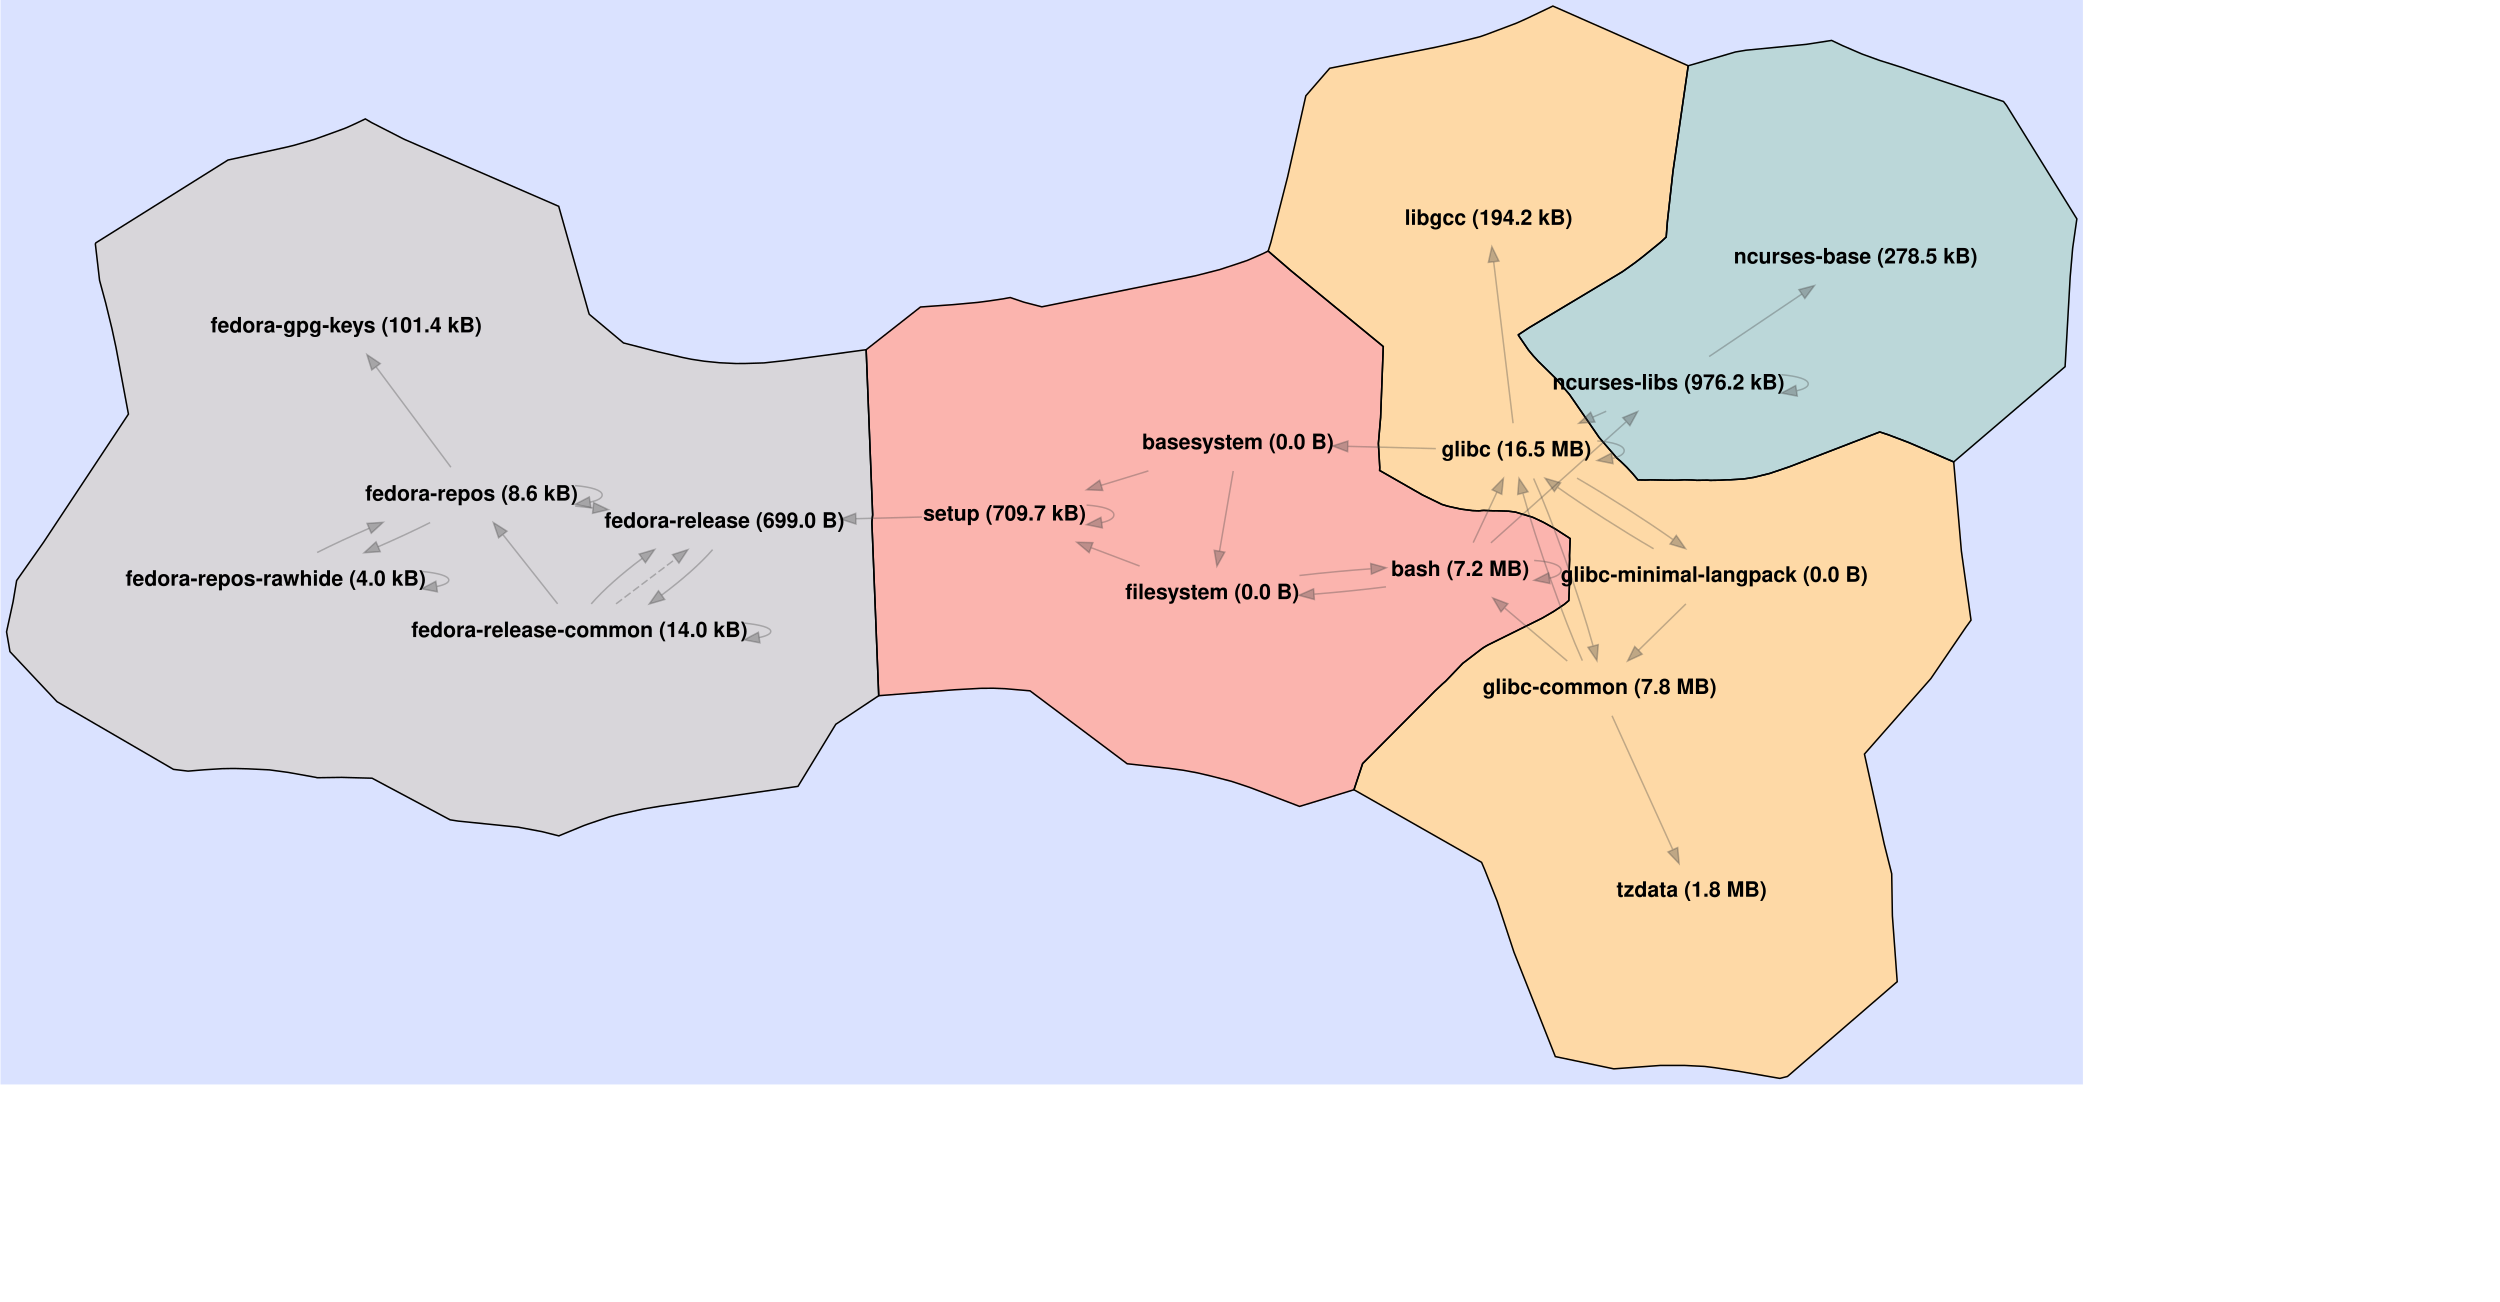
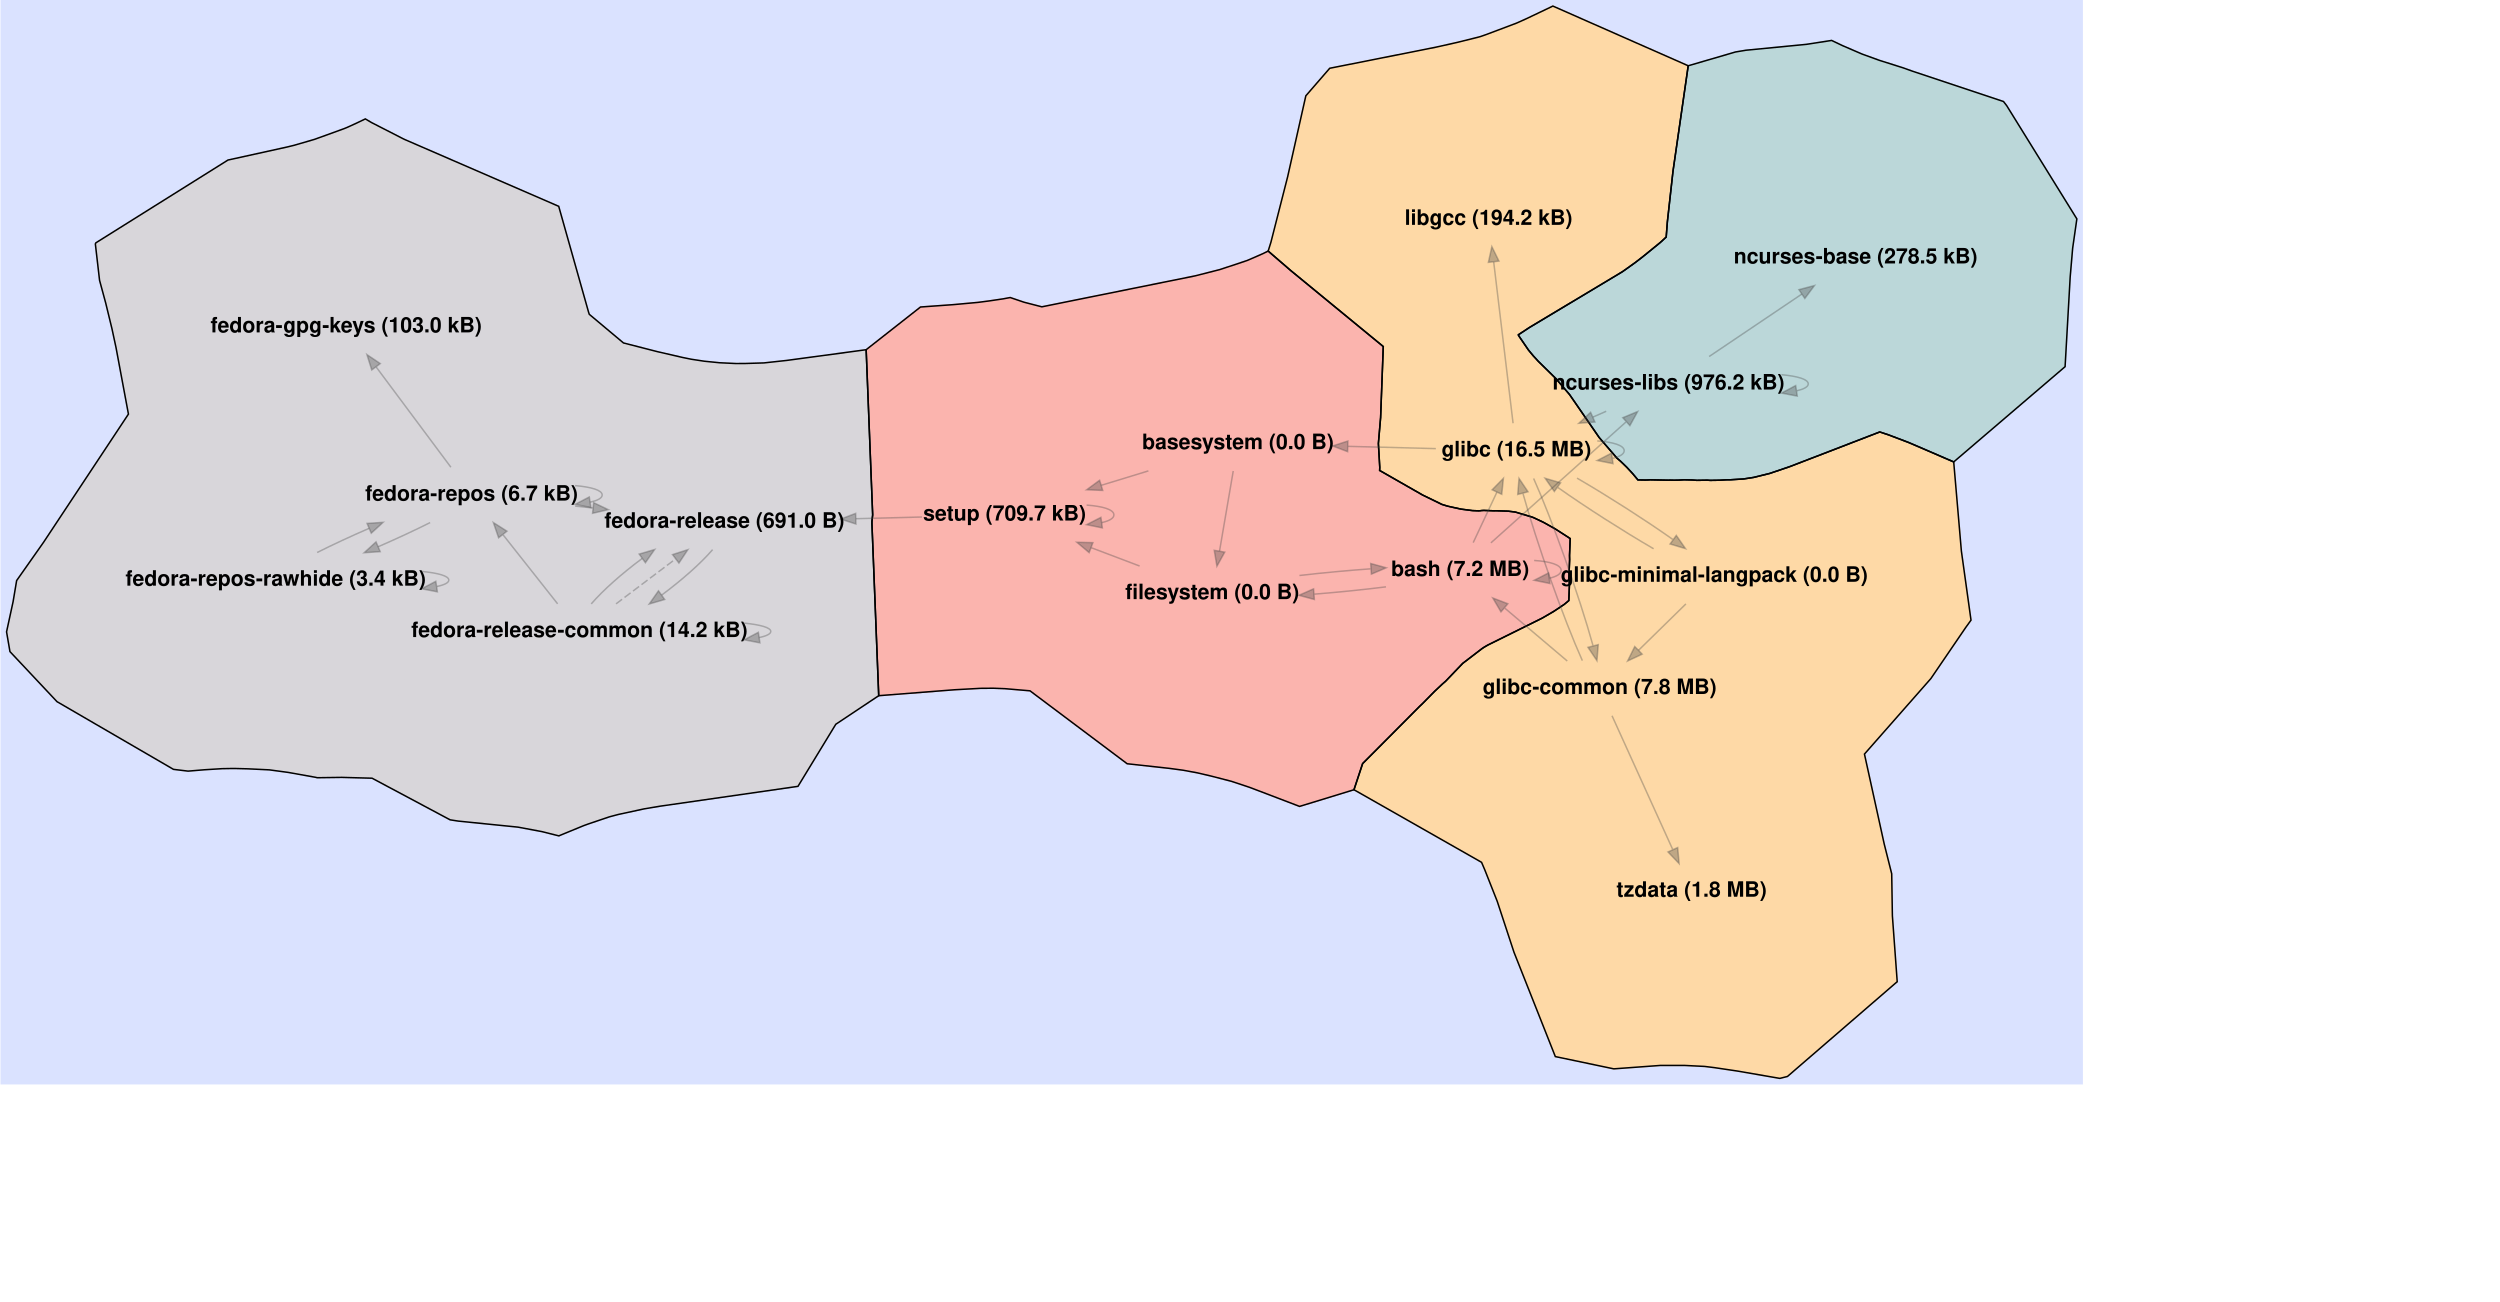
<svg xmlns="http://www.w3.org/2000/svg" width="1143pt" height="595pt" viewBox="0.00 0.00 1371.32 714.13">
  <g id="graph0" class="graph" transform="scale(.8333 .8333) rotate(0) translate(90.7335 604.8277)">
    <polygon fill="#dae2ff" stroke="transparent" points="-90.734,109.305 -90.734,-604.828 1280.585,-604.828 1280.585,109.305 -90.734,109.305" />
-     <polygon fill="#fbb4ae" stroke="#fbb4ae" points="942.57,-236.195 942.504,-239.058 942.95,-250.175 933.261,-256.431 925.344,-260.871 918.856,-263.936 917.629,-264.406 907.044,-267.56 906.482,-267.678 902.095,-268.216 893.961,-268.506 892.89,-268.451 886.103,-268.704 884.626,-268.63 883.605,-268.489 882.552,-268.438 878.527,-268.599 875.402,-232.852 879.428,-229.169 876.31,-226.356 876.31,-226.356 879.428,-229.169 875.402,-232.852 878.527,-268.599 871.1,-269.558 862.404,-271.46 858.467,-272.663 845.707,-278.871 817.466,-295.017 817.543,-297.07 816.632,-312.78 818.096,-329.81 819.853,-376.623 758.896,-426.693 751.708,-319.227 751.708,-319.227 758.896,-426.693 744.055,-439.495 740.476,-437.745 730.312,-433.315 712.208,-427.3 695.975,-423.171 698.225,-346.609 698.225,-346.609 695.975,-423.171 595.019,-402.779 583.269,-405.812 583.238,-405.822 574.188,-408.896 569.497,-408.021 560.09,-406.625 560.691,-265.952 561.032,-265.952 564.459,-268.639 564.459,-268.639 561.032,-265.952 560.691,-265.952 560.09,-406.625 552.931,-405.698 536.883,-404.231 515.109,-402.657 479.328,-374.538 483.605,-266.041 483.601,-265.635 483.148,-261.527 483.132,-260.035 487.6,-146.708 537.473,-150.611 554.587,-151.552 563.091,-151.621 570.769,-151.324 587.221,-149.917 587.58,-150.623 587.663,-150.768 597.523,-167.215 627.327,-213.97 648.873,-265.77 651.514,-269.913 641.47,-303.303 641.47,-303.303 651.514,-269.913 648.873,-265.77 627.327,-213.97 597.523,-167.215 587.663,-150.768 587.58,-150.623 587.221,-149.917 651.194,-101.896 679.131,-98.83 687.953,-97.643 697.37,-95.909 706.46,-93.784 719.973,-90.29 731.419,-86.485 732.62,-86.056 764.734,-73.801 800.553,-84.774 806.258,-101.997 792.11,-204.451 791.48,-225.528 790.486,-232.629 733.177,-219.208 730.519,-216.262 727.542,-215.265 725.881,-214.017 723.62,-214.017 723.23,-213.904 723.23,-213.904 723.62,-214.017 725.881,-214.017 727.542,-215.265 730.519,-216.262 733.177,-219.208 790.486,-232.629 791.48,-225.528 792.11,-204.451 806.258,-101.997 843.696,-139.603 845.465,-141.265 853.655,-149.568 858.883,-154.478 860.894,-156.216 872.141,-167.967 884.75,-177.617 886.312,-178.664 888.782,-180.099 924.487,-197.778 932.269,-202.316 939.053,-206.848 942.035,-209.352 942.462,-220.012 942.089,-224.333 942.57,-236.195 942.57,-236.195" />
-     <polygon fill="#fed9a6" stroke="#fed9a6" points="1031.511,97.432 1037.895,98.221 1052.918,100.451 1081,105.305 1086.027,104.031 1158.29,41.628 1155.113,-1.716 1154.66,-29.429 1149.689,-49.202 1136.712,-108.259 1098.197,-115.712 1048.326,-94.733 1038.42,-91.007 1031.489,-89.025 1023.276,-87.046 1012.813,-85.467 1000.273,-84.706 996.572,-84.815 997.831,-145.177 992.373,-148.929 995.721,-84.803 987.071,-84.299 978.49,-83.422 976.241,-83.094 971.501,-82.197 968.314,-81.455 968.314,-81.455 971.501,-82.197 976.241,-83.094 978.49,-83.422 987.071,-84.299 995.721,-84.803 992.373,-148.929 997.831,-145.177 996.572,-84.815 1000.273,-84.706 1012.813,-85.467 1023.276,-87.046 1031.489,-89.025 1038.42,-91.007 1048.326,-94.733 1098.197,-115.712 1136.712,-108.259 1180.435,-157.96 1203.365,-191.569 1206.879,-196.447 1200.538,-241.994 1195.489,-300.646 1165.872,-313.411 1152.302,-318.563 1146.778,-320.373 1087.597,-297.571 1074.324,-293.056 1063.771,-290.451 1057.103,-289.426 1056.98,-285.49 1056.98,-285.49 1057.103,-289.426 1048.735,-288.912 1045.536,-288.863 1041.214,-288.592 1035.116,-288.493 1035.192,-264.392 1038.154,-230.212 1042.997,-228.875 1047.23,-225.427 1043.622,-222.477 1043.622,-222.477 1047.23,-225.427 1042.997,-228.875 1038.154,-230.212 1035.192,-264.392 1035.116,-288.493 1033.209,-288.639 1026.405,-288.514 1023.179,-288.755 1018.357,-288.885 1017.39,-288.865 1014.359,-288.659 1011.503,-288.597 1008.576,-288.67 1007.649,-288.605 995.634,-288.878 994.031,-288.762 992.427,-288.721 987.505,-288.821 987.372,-288.997 984.178,-292.83 980.211,-297.126 976.1,-301.108 973.748,-303.124 962.036,-316.71 942.545,-344.972 933.575,-355.479 933.113,-355.941 932.935,-356.093 921.942,-366.89 918.619,-370.519 915.474,-374.314 909.763,-382.658 908.721,-384.322 916.024,-389.124 977.403,-425.949 985.503,-431.724 990.678,-435.705 990.689,-435.713 1002.221,-445.096 1006.152,-448.716 1006.193,-449.081 1006.943,-458.839 1010.644,-492.106 1020.657,-561.516 931.54,-600.828 914.155,-592.54 908.59,-590.029 907.394,-589.519 887.257,-581.943 894.697,-463.801 898.634,-460.568 898.634,-460.568 894.697,-463.801 889.389,-465.306 884.148,-463.778 880.183,-460.275 883.553,-457.424 883.553,-457.424 880.183,-460.275 884.148,-463.778 889.389,-465.306 894.697,-463.801 887.257,-581.943 883.944,-580.782 882.493,-580.384 868.685,-576.937 854.424,-573.738 784.582,-559.872 768.862,-541.739 756.895,-488.486 745.863,-445.288 744.055,-439.495 758.896,-426.693 819.853,-376.623 818.096,-329.81 816.632,-312.78 817.543,-297.07 817.466,-295.017 845.707,-278.871 858.467,-272.663 862.404,-271.46 871.1,-269.558 878.527,-268.599 882.552,-268.438 883.605,-268.489 884.626,-268.63 886.103,-268.704 892.89,-268.451 893.961,-268.506 902.095,-268.216 906.482,-267.678 907.044,-267.56 917.629,-264.406 918.856,-263.936 925.344,-260.871 933.261,-256.431 942.95,-250.175 942.504,-239.058 942.57,-236.195 942.089,-224.333 942.462,-220.012 942.035,-209.352 939.053,-206.848 932.269,-202.316 924.487,-197.778 888.782,-180.099 886.312,-178.664 884.75,-177.617 872.141,-167.967 860.894,-156.216 858.883,-154.478 853.655,-149.568 845.465,-141.265 843.696,-139.603 806.258,-101.997 800.553,-84.774 884.581,-36.978 886.717,-31.982 894.896,-11.306 905.922,22.214 933.159,90.952 971.656,99.023 1002.425,96.766 1018.287,96.773 1031.511,97.432 1031.127,47.204 1025.061,-13.361 1020.434,-13.361 1014.785,-16.58 1013.652,-17.841 1010.805,-17.841 1003.666,52.472 1003.666,52.472 1010.805,-17.841 1013.652,-17.841 1015.456,-19.922 1019.764,-22.337 1019.764,-22.337 1015.456,-19.922 1013.652,-17.841 1014.785,-16.58 1020.434,-13.361 1025.061,-13.361 1031.127,47.204 1031.511,97.432 1031.511,97.432" />
-     <polygon fill="#bbd7d9" stroke="#bbd7d9" points="1272.191,-422.394 1273.825,-441.43 1276.585,-460.678 1230.39,-535.241 1228.271,-537.982 1168.367,-557.938 1162.497,-560.037 1162.306,-560.114 1146.581,-565.086 1135.446,-569.117 1137.26,-491.138 1135.705,-438.636 1140.262,-434.85 1140.174,-434.729 1136.139,-431.538 1136.139,-431.538 1140.174,-434.729 1140.262,-434.85 1135.705,-438.636 1137.26,-491.138 1135.446,-569.117 1134.799,-569.381 1122.338,-574.752 1115.107,-578.2 1115.071,-578.193 1098.458,-575.621 1058.743,-571.756 1051.805,-570.602 1020.657,-561.516 1010.644,-492.106 1006.943,-458.839 1006.193,-449.081 1006.152,-448.716 1002.221,-445.096 990.689,-435.713 990.678,-435.705 985.503,-431.724 977.403,-425.949 916.024,-389.124 908.721,-384.322 909.763,-382.658 915.474,-374.314 918.619,-370.519 921.942,-366.89 932.935,-356.093 933.113,-355.941 933.575,-355.479 942.545,-344.972 962.036,-316.71 973.748,-303.124 976.1,-301.108 980.211,-297.126 984.178,-292.83 987.372,-288.997 987.505,-288.821 992.427,-288.721 994.031,-288.762 995.634,-288.878 1007.649,-288.605 1008.576,-288.67 1011.503,-288.597 1014.359,-288.659 1017.39,-288.865 1018.357,-288.885 1023.179,-288.755 1026.405,-288.514 1033.209,-288.639 1035.116,-288.493 1041.214,-288.592 1045.536,-288.863 1048.735,-288.912 1057.103,-289.426 1063.771,-290.451 1074.324,-293.056 1087.597,-297.571 1146.778,-320.373 1152.302,-318.563 1165.872,-313.411 1195.489,-300.646 1268.839,-363.371 1272.191,-422.394 1272.191,-422.394" />
+     <polygon fill="#fbb4ae" stroke="#fbb4ae" points="886.103,-268.704 892.89,-268.451 893.961,-268.506 902.095,-268.216 906.482,-267.678 907.044,-267.56 917.629,-264.406 918.856,-263.936 925.344,-260.871 933.261,-256.431 942.95,-250.175 942.504,-239.058 942.57,-236.195 942.089,-224.333 942.462,-220.012 942.035,-209.352 939.053,-206.848 932.269,-202.316 924.487,-197.778 888.782,-180.099 886.312,-178.664 884.75,-177.617 872.141,-167.967 860.894,-156.216 858.883,-154.478 853.655,-149.568 845.465,-141.265 843.696,-139.603 806.258,-101.997 792.11,-204.451 791.48,-225.528 790.486,-232.629 733.177,-219.208 730.519,-216.262 727.542,-215.265 725.881,-214.017 723.62,-214.017 723.23,-213.904 723.23,-213.904 723.62,-214.017 725.881,-214.017 727.542,-215.265 730.519,-216.262 733.177,-219.208 790.486,-232.629 791.48,-225.528 792.11,-204.451 806.258,-101.997 800.553,-84.774 764.734,-73.801 732.62,-86.056 731.419,-86.485 719.973,-90.29 706.46,-93.784 697.37,-95.909 687.953,-97.643 679.131,-98.83 651.194,-101.896 587.221,-149.917 587.58,-150.623 587.663,-150.768 597.523,-167.215 627.327,-213.97 648.873,-265.77 651.514,-269.913 641.47,-303.303 641.47,-303.303 651.514,-269.913 648.873,-265.77 627.327,-213.97 597.523,-167.215 587.663,-150.768 587.58,-150.623 587.221,-149.917 570.769,-151.324 563.091,-151.621 554.587,-151.552 537.473,-150.611 487.6,-146.708 483.132,-260.035 483.148,-261.527 483.601,-265.635 483.605,-266.041 479.328,-374.538 515.109,-402.657 536.883,-404.231 552.931,-405.698 560.09,-406.625 560.691,-265.952 561.032,-265.952 564.459,-268.639 564.459,-268.639 561.032,-265.952 560.691,-265.952 560.09,-406.625 569.497,-408.021 574.188,-408.896 583.238,-405.822 583.269,-405.812 595.019,-402.779 695.975,-423.171 698.225,-346.609 698.225,-346.609 695.975,-423.171 712.208,-427.3 730.312,-433.315 740.476,-437.745 744.055,-439.495 758.896,-426.693 751.708,-319.227 751.708,-319.227 758.896,-426.693 819.853,-376.623 818.096,-329.81 816.632,-312.78 817.543,-297.07 817.466,-295.017 845.707,-278.871 858.467,-272.663 862.404,-271.46 871.1,-269.558 878.527,-268.599 875.402,-232.852 879.428,-229.169 876.31,-226.356 876.31,-226.356 879.428,-229.169 875.402,-232.852 878.527,-268.599 882.552,-268.438 883.605,-268.489 884.626,-268.63 886.103,-268.704 886.103,-268.704" />
+     <polygon fill="#fed9a6" stroke="#fed9a6" points="1081,105.305 1052.918,100.451 1037.895,98.221 1031.511,97.432 1031.127,47.204 1025.061,-13.361 1020.434,-13.361 1014.785,-16.58 1013.652,-17.841 1015.456,-19.922 1019.764,-22.337 1019.764,-22.337 1015.456,-19.922 1013.652,-17.841 1010.805,-17.841 1003.666,52.472 1003.666,52.472 1010.805,-17.841 1013.652,-17.841 1014.785,-16.58 1020.434,-13.361 1025.061,-13.361 1031.127,47.204 1031.511,97.432 1018.287,96.773 1002.425,96.766 971.656,99.023 933.159,90.952 905.922,22.214 894.896,-11.306 886.717,-31.982 884.581,-36.978 800.553,-84.774 806.258,-101.997 843.696,-139.603 845.465,-141.265 853.655,-149.568 858.883,-154.478 860.894,-156.216 872.141,-167.967 884.75,-177.617 886.312,-178.664 888.782,-180.099 924.487,-197.778 932.269,-202.316 939.053,-206.848 942.035,-209.352 942.462,-220.012 942.089,-224.333 942.57,-236.195 942.504,-239.058 942.95,-250.175 933.261,-256.431 925.344,-260.871 918.856,-263.936 917.629,-264.406 907.044,-267.56 906.482,-267.678 902.095,-268.216 893.961,-268.506 892.89,-268.451 886.103,-268.704 884.626,-268.63 883.605,-268.489 882.552,-268.438 878.527,-268.599 871.1,-269.558 862.404,-271.46 858.467,-272.663 845.707,-278.871 817.466,-295.017 817.543,-297.07 816.632,-312.78 818.096,-329.81 819.853,-376.623 758.896,-426.693 744.055,-439.495 745.863,-445.288 756.895,-488.486 768.862,-541.739 784.582,-559.872 854.424,-573.738 868.685,-576.937 882.493,-580.384 883.944,-580.782 887.257,-581.943 894.697,-463.801 889.389,-465.306 884.148,-463.778 880.183,-460.275 883.553,-457.424 883.553,-457.424 880.183,-460.275 884.148,-463.778 889.389,-465.306 894.697,-463.801 898.634,-460.568 898.634,-460.568 894.697,-463.801 887.257,-581.943 907.394,-589.519 908.59,-590.029 914.155,-592.54 931.54,-600.828 1020.657,-561.516 1010.644,-492.106 1006.943,-458.839 1006.193,-449.081 1006.152,-448.716 1002.221,-445.096 990.689,-435.713 990.678,-435.705 985.503,-431.724 977.403,-425.949 916.024,-389.124 908.721,-384.322 909.763,-382.658 915.474,-374.314 918.619,-370.519 921.942,-366.89 932.935,-356.093 933.113,-355.941 933.575,-355.479 942.545,-344.972 962.036,-316.71 973.748,-303.124 976.1,-301.108 980.211,-297.126 984.178,-292.83 987.372,-288.997 987.505,-288.821 992.427,-288.721 994.031,-288.762 995.634,-288.878 1007.649,-288.605 1008.576,-288.67 1011.503,-288.597 1014.359,-288.659 1017.39,-288.865 1018.357,-288.885 1023.179,-288.755 1026.405,-288.514 1033.209,-288.639 1035.116,-288.493 1035.192,-264.392 1038.154,-230.212 1042.997,-228.875 1047.23,-225.427 1043.622,-222.477 1043.622,-222.477 1047.23,-225.427 1042.997,-228.875 1038.154,-230.212 1035.192,-264.392 1035.116,-288.493 1041.214,-288.592 1045.536,-288.863 1048.735,-288.912 1057.103,-289.426 1056.98,-285.49 1056.98,-285.49 1057.103,-289.426 1063.771,-290.451 1074.324,-293.056 1087.597,-297.571 1146.778,-320.373 1152.302,-318.563 1165.872,-313.411 1195.489,-300.646 1200.538,-241.994 1206.879,-196.447 1203.365,-191.569 1180.435,-157.96 1136.712,-108.259 1098.197,-115.712 1048.326,-94.733 1038.42,-91.007 1031.489,-89.025 1023.276,-87.046 1012.813,-85.467 1000.273,-84.706 996.572,-84.815 997.831,-145.177 992.373,-148.929 995.721,-84.803 987.071,-84.299 978.49,-83.422 976.241,-83.094 971.501,-82.197 968.314,-81.455 968.314,-81.455 971.501,-82.197 976.241,-83.094 978.49,-83.422 987.071,-84.299 995.721,-84.803 992.373,-148.929 997.831,-145.177 996.572,-84.815 1000.273,-84.706 1012.813,-85.467 1023.276,-87.046 1031.489,-89.025 1038.42,-91.007 1048.326,-94.733 1098.197,-115.712 1136.712,-108.259 1149.689,-49.202 1154.66,-29.429 1155.113,-1.716 1158.29,41.628 1086.027,104.031 1081,105.305 1081,105.305" />
+     <polygon fill="#bbd7d9" stroke="#bbd7d9" points="1162.497,-560.037 1168.367,-557.938 1228.271,-537.982 1230.39,-535.241 1276.585,-460.678 1273.825,-441.43 1272.191,-422.394 1268.839,-363.371 1195.489,-300.646 1165.872,-313.411 1152.302,-318.563 1146.778,-320.373 1087.597,-297.571 1074.324,-293.056 1063.771,-290.451 1057.103,-289.426 1048.735,-288.912 1045.536,-288.863 1041.214,-288.592 1035.116,-288.493 1033.209,-288.639 1026.405,-288.514 1023.179,-288.755 1018.357,-288.885 1017.39,-288.865 1014.359,-288.659 1011.503,-288.597 1008.576,-288.67 1007.649,-288.605 995.634,-288.878 994.031,-288.762 992.427,-288.721 987.505,-288.821 987.372,-288.997 984.178,-292.83 980.211,-297.126 976.1,-301.108 973.748,-303.124 962.036,-316.71 942.545,-344.972 933.575,-355.479 933.113,-355.941 932.935,-356.093 921.942,-366.89 918.619,-370.519 915.474,-374.314 909.763,-382.658 908.721,-384.322 916.024,-389.124 977.403,-425.949 985.503,-431.724 990.678,-435.705 990.689,-435.713 1002.221,-445.096 1006.152,-448.716 1006.193,-449.081 1006.943,-458.839 1010.644,-492.106 1020.657,-561.516 1051.805,-570.602 1058.743,-571.756 1098.458,-575.621 1115.071,-578.193 1115.107,-578.2 1122.338,-574.752 1134.799,-569.381 1135.446,-569.117 1137.26,-491.138 1135.705,-438.636 1140.262,-434.85 1140.174,-434.729 1136.139,-431.538 1136.139,-431.538 1140.174,-434.729 1140.262,-434.85 1135.705,-438.636 1137.26,-491.138 1135.446,-569.117 1146.581,-565.086 1162.306,-560.114 1162.497,-560.037 1162.497,-560.037" />
    <polygon fill="#d8d6da" stroke="#d8d6da" points="61.344,-98.759 55.153,-98.647 43.484,-97.924 32.815,-97.031 23.177,-98.196 -53.517,-142.771 -84.495,-175.733 -86.734,-188.74 -82.431,-208.584 -80.091,-222.524 -62.321,-247.792 -6.47,-332.135 -14.643,-375.903 -17.317,-388.332 -21.423,-405.211 -25.491,-420.242 -28.259,-444.181 -27.906,-444.933 59.071,-499.44 98.1,-508.039 97.853,-395.42 102.102,-391.607 103.111,-389.735 103.399,-389.481 103.007,-388.797 103.007,-388.797 103.399,-389.481 108.151,-389.481 103.214,-306.514 108.356,-306.358 108.066,-223.19 112.681,-223.19 113.373,-222.994 117.773,-222.994 118.08,-222.907 123.152,-222.907 123.388,-294.676 127.89,-289.839 129.036,-288.471 128.13,-226.345 128.13,-226.345 129.036,-288.471 127.89,-289.839 188.883,-284.599 192.781,-281.181 199.585,-330.4 198.73,-278.832 198.855,-278.795 203.873,-278.795 204.676,-278.557 208.391,-278.557 209.27,-278.819 210.754,-278.819 214.381,-282.069 219.377,-283.554 224.901,-281.884 228.537,-278.673 225.1,-275.769 225.1,-275.769 228.537,-278.673 224.901,-281.884 219.377,-283.554 214.381,-282.069 210.754,-278.819 209.27,-278.819 208.391,-278.557 204.676,-278.557 203.873,-278.795 198.855,-278.795 198.73,-278.832 199.585,-330.4 192.781,-281.181 188.883,-284.599 127.89,-289.839 123.388,-294.676 123.152,-222.907 118.08,-222.907 117.773,-222.994 113.373,-222.994 112.681,-223.19 108.066,-223.19 108.356,-306.358 103.214,-306.514 108.151,-389.481 103.399,-389.481 103.111,-389.735 102.102,-391.607 97.853,-395.42 98.1,-508.039 102.577,-509.131 116.091,-513.066 135.551,-520.114 134.539,-499.491 131.9,-393.052 136.63,-394.349 142.382,-392.708 146.189,-389.627 145.961,-389.311 142.433,-386.506 142.433,-386.506 145.961,-389.311 146.189,-389.627 142.382,-392.708 136.63,-394.349 131.9,-393.052 134.539,-499.491 135.551,-520.114 137.587,-520.945 143.752,-523.754 149.519,-526.519 153.604,-524.116 174.234,-513.55 175.353,-513.006 174.613,-466.365 174.613,-466.365 175.353,-513.006 276.868,-468.963 296.555,-399.166 297.004,-397.838 319.504,-378.99 341.933,-373.24 358.302,-369.462 364.099,-368.277 372.807,-366.951 382.82,-365.949 393.615,-365.433 399.586,-365.46 411.951,-365.839 427.017,-367.481 479.328,-374.538 483.605,-266.041 483.601,-265.635 483.148,-261.527 483.132,-260.035 487.6,-146.708 459.327,-127.891 434.422,-87.006 343.637,-73.947 338.362,-182.653 334.148,-185.392 331.894,-189.076 327.209,-189.076 326.84,-188.972 324.939,-188.972 324.939,-188.972 326.84,-188.972 327.209,-189.076 331.894,-189.076 334.148,-185.392 338.362,-182.653 343.637,-73.947 333.103,-72.175 316.099,-68.486 310.254,-66.938 296.58,-62.315 293.275,-61.118 277.852,-54.778 277.003,-54.388 265.855,-57.192 250.145,-60.129 249.56,-60.2 210.777,-64.119 205.349,-64.96 153.961,-92.367 182.436,-180.132 187.843,-205.65 242.851,-194.298 246.563,-190.649 247.557,-190.256 248.607,-189.412 252.002,-189.412 252.659,-189.223 252.659,-189.223 252.002,-189.412 248.607,-189.412 247.557,-190.256 246.563,-190.649 242.851,-194.298 187.843,-205.65 182.436,-180.132 153.961,-92.367 134.035,-92.913 117.833,-92.683 116.889,-92.934 98.725,-96.186 86.226,-97.875 71.996,-98.552 64.359,-98.748 61.344,-98.759 62.964,-222.53 63.266,-222.615 67.932,-222.615 67.437,-301.305 67.117,-308.825 79.179,-307.201 79.855,-267.108 83.564,-225.184 81.487,-222.856 82.583,-221.623 82.583,-221.623 81.487,-222.856 83.564,-225.184 87.824,-227.46 92.485,-227.46 92.485,-227.46 87.824,-227.46 83.564,-225.184 79.855,-267.108 79.179,-307.201 67.117,-308.825 67.437,-301.305 67.932,-222.615 63.266,-222.615 62.964,-222.53 61.344,-98.759 61.344,-98.759" />
    <polyline fill="none" stroke="#000000" points="706.46,-93.784 697.37,-95.909 687.953,-97.643 679.131,-98.83 651.194,-101.896 587.221,-149.917 570.769,-151.324 563.091,-151.621 554.587,-151.552 537.473,-150.611 487.6,-146.708 483.132,-260.035 483.148,-261.527 483.601,-265.635 483.605,-266.041 479.328,-374.538 515.109,-402.657 536.883,-404.231 552.931,-405.698 560.09,-406.625 569.497,-408.021 574.188,-408.896 583.238,-405.822 583.269,-405.812 595.019,-402.779 695.975,-423.171 712.208,-427.3 730.312,-433.315 740.476,-437.745 744.055,-439.495 758.896,-426.693 819.853,-376.623 818.096,-329.81 816.632,-312.78 817.543,-297.07 817.466,-295.017 845.707,-278.871 858.467,-272.663 862.404,-271.46 871.1,-269.558 878.527,-268.599 882.552,-268.438 883.605,-268.489 884.626,-268.63 886.103,-268.704 892.89,-268.451 893.961,-268.506 902.095,-268.216 906.482,-267.678 907.044,-267.56 917.629,-264.406 918.856,-263.936 925.344,-260.871 933.261,-256.431 942.95,-250.175 942.504,-239.058 942.57,-236.195 942.089,-224.333 942.462,-220.012 942.035,-209.352 939.053,-206.848 932.269,-202.316 924.487,-197.778 888.782,-180.099 886.312,-178.664 884.75,-177.617 872.141,-167.967 860.894,-156.216 858.883,-154.478 853.655,-149.568 845.465,-141.265 843.696,-139.603 806.258,-101.997 800.553,-84.774 764.734,-73.801 732.62,-86.056 731.419,-86.485 719.973,-90.29 706.46,-93.784 " />
    <polyline fill="none" stroke="#000000" points="908.721,-384.322 916.024,-389.124 977.403,-425.949 985.503,-431.724 990.678,-435.705 990.689,-435.713 1002.221,-445.096 1006.152,-448.716 1006.193,-449.081 1006.943,-458.839 1010.644,-492.106 1020.657,-561.516 931.54,-600.828 914.155,-592.54 908.59,-590.029 907.394,-589.519 887.257,-581.943 883.944,-580.782 882.493,-580.384 868.685,-576.937 854.424,-573.738 784.582,-559.872 768.862,-541.739 756.895,-488.486 745.863,-445.288 744.055,-439.495 758.896,-426.693 819.853,-376.623 818.096,-329.81 816.632,-312.78 817.543,-297.07 817.466,-295.017 845.707,-278.871 858.467,-272.663 862.404,-271.46 871.1,-269.558 878.527,-268.599 882.552,-268.438 883.605,-268.489 884.626,-268.63 886.103,-268.704 892.89,-268.451 893.961,-268.506 902.095,-268.216 906.482,-267.678 907.044,-267.56 917.629,-264.406 918.856,-263.936 925.344,-260.871 933.261,-256.431 942.95,-250.175 942.504,-239.058 942.57,-236.195 942.089,-224.333 942.462,-220.012 942.035,-209.352 939.053,-206.848 932.269,-202.316 924.487,-197.778 888.782,-180.099 886.312,-178.664 884.75,-177.617 872.141,-167.967 860.894,-156.216 858.883,-154.478 853.655,-149.568 845.465,-141.265 843.696,-139.603 806.258,-101.997 800.553,-84.774 884.581,-36.978 886.717,-31.982 894.896,-11.306 905.922,22.214 933.159,90.952 971.656,99.023 1002.425,96.766 1018.287,96.773 1031.511,97.432 1037.895,98.221 1052.918,100.451 1081,105.305 1086.027,104.031 1158.29,41.628 1155.113,-1.716 1154.66,-29.429 1149.689,-49.202 1136.712,-108.259 1180.435,-157.96 1203.365,-191.569 1206.879,-196.447 1200.538,-241.994 1195.489,-300.646 1165.872,-313.411 1152.302,-318.563 1146.778,-320.373 1087.597,-297.571 1074.324,-293.056 1063.771,-290.451 1057.103,-289.426 1048.735,-288.912 1045.536,-288.863 1041.214,-288.592 1035.116,-288.493 1033.209,-288.639 1026.405,-288.514 1023.179,-288.755 1018.357,-288.885 1017.39,-288.865 1014.359,-288.659 1011.503,-288.597 1008.576,-288.67 1007.649,-288.605 995.634,-288.878 994.031,-288.762 992.427,-288.721 987.505,-288.821 987.372,-288.997 984.178,-292.83 980.211,-297.126 976.1,-301.108 973.748,-303.124 962.036,-316.71 942.545,-344.972 933.575,-355.479 933.113,-355.941 932.935,-356.093 921.942,-366.89 918.619,-370.519 915.474,-374.314 909.763,-382.658 908.721,-384.322 " />
-     <polyline fill="none" stroke="#000000" points="990.689,-435.713 990.678,-435.705 985.503,-431.724 977.403,-425.949 916.024,-389.124 908.721,-384.322 909.763,-382.658 915.474,-374.314 918.619,-370.519 921.942,-366.89 932.935,-356.093 933.113,-355.941 933.575,-355.479 942.545,-344.972 962.036,-316.71 973.748,-303.124 976.1,-301.108 980.211,-297.126 984.178,-292.83 987.372,-288.997 987.505,-288.821 992.427,-288.721 994.031,-288.762 995.634,-288.878 1007.649,-288.605 1008.576,-288.67 1011.503,-288.597 1014.359,-288.659 1017.39,-288.865 1018.357,-288.885 1023.179,-288.755 1026.405,-288.514 1033.209,-288.639 1035.116,-288.493 1041.214,-288.592 1045.536,-288.863 1048.735,-288.912 1057.103,-289.426 1063.771,-290.451 1074.324,-293.056 1087.597,-297.571 1146.778,-320.373 1152.302,-318.563 1165.872,-313.411 1195.489,-300.646 1268.839,-363.371 1272.191,-422.394 1273.825,-441.43 1276.585,-460.678 1230.39,-535.241 1228.271,-537.982 1168.367,-557.938 1162.497,-560.037 1162.306,-560.114 1146.581,-565.086 1135.446,-569.117 1134.799,-569.381 1122.338,-574.752 1115.107,-578.2 1115.071,-578.193 1098.458,-575.621 1058.743,-571.756 1051.805,-570.602 1020.657,-561.516 1010.644,-492.106 1006.943,-458.839 1006.193,-449.081 1006.152,-448.716 1002.221,-445.096 990.689,-435.713 " />
-     <polyline fill="none" stroke="#000000" points="296.58,-62.315 293.275,-61.118 277.852,-54.778 277.003,-54.388 265.855,-57.192 250.145,-60.129 249.56,-60.2 210.777,-64.119 205.349,-64.96 153.961,-92.367 134.035,-92.913 117.833,-92.683 116.889,-92.934 98.725,-96.186 86.226,-97.875 71.996,-98.552 64.359,-98.748 61.344,-98.759 55.153,-98.647 43.484,-97.924 32.815,-97.031 23.177,-98.196 -53.517,-142.771 -84.495,-175.733 -86.734,-188.74 -82.431,-208.584 -80.091,-222.524 -62.321,-247.792 -6.47,-332.135 -14.643,-375.903 -17.317,-388.332 -21.423,-405.211 -25.491,-420.242 -28.259,-444.181 -27.906,-444.933 59.071,-499.44 98.1,-508.039 102.577,-509.131 116.091,-513.066 135.551,-520.114 137.587,-520.945 143.752,-523.754 149.519,-526.519 153.604,-524.116 174.234,-513.55 175.353,-513.006 276.868,-468.963 296.555,-399.166 297.004,-397.838 319.504,-378.99 341.933,-373.24 358.302,-369.462 364.099,-368.277 372.807,-366.951 382.82,-365.949 393.615,-365.433 399.586,-365.46 411.951,-365.839 427.017,-367.481 479.328,-374.538 483.605,-266.041 483.601,-265.635 483.148,-261.527 483.132,-260.035 487.6,-146.708 459.327,-127.891 434.422,-87.006 343.637,-73.947 333.103,-72.175 316.099,-68.486 310.254,-66.938 296.58,-62.315 " />
+     <polyline fill="none" stroke="#000000" points="1002.221,-445.096 1006.152,-448.716 1006.193,-449.081 1006.943,-458.839 1010.644,-492.106 1020.657,-561.516 1051.805,-570.602 1058.743,-571.756 1098.458,-575.621 1115.071,-578.193 1115.107,-578.2 1122.338,-574.752 1134.799,-569.381 1135.446,-569.117 1146.581,-565.086 1162.306,-560.114 1162.497,-560.037 1168.367,-557.938 1228.271,-537.982 1230.39,-535.241 1276.585,-460.678 1273.825,-441.43 1272.191,-422.394 1268.839,-363.371 1195.489,-300.646 1165.872,-313.411 1152.302,-318.563 1146.778,-320.373 1087.597,-297.571 1074.324,-293.056 1063.771,-290.451 1057.103,-289.426 1048.735,-288.912 1045.536,-288.863 1041.214,-288.592 1035.116,-288.493 1033.209,-288.639 1026.405,-288.514 1023.179,-288.755 1018.357,-288.885 1017.39,-288.865 1014.359,-288.659 1011.503,-288.597 1008.576,-288.67 1007.649,-288.605 995.634,-288.878 994.031,-288.762 992.427,-288.721 987.505,-288.821 987.372,-288.997 984.178,-292.83 980.211,-297.126 976.1,-301.108 973.748,-303.124 962.036,-316.71 942.545,-344.972 933.575,-355.479 933.113,-355.941 932.935,-356.093 921.942,-366.89 918.619,-370.519 915.474,-374.314 909.763,-382.658 908.721,-384.322 916.024,-389.124 977.403,-425.949 985.503,-431.724 990.678,-435.705 990.689,-435.713 1002.221,-445.096 " />
+     <polyline fill="none" stroke="#000000" points="310.254,-66.938 316.099,-68.486 333.103,-72.175 343.637,-73.947 434.422,-87.006 459.327,-127.891 487.6,-146.708 483.132,-260.035 483.148,-261.527 483.601,-265.635 483.605,-266.041 479.328,-374.538 427.017,-367.481 411.951,-365.839 399.586,-365.46 393.615,-365.433 382.82,-365.949 372.807,-366.951 364.099,-368.277 358.302,-369.462 341.933,-373.24 319.504,-378.99 297.004,-397.838 296.555,-399.166 276.868,-468.963 175.353,-513.006 174.234,-513.55 153.604,-524.116 149.519,-526.519 143.752,-523.754 137.587,-520.945 135.551,-520.114 116.091,-513.066 102.577,-509.131 98.1,-508.039 59.071,-499.44 -27.906,-444.933 -28.259,-444.181 -25.491,-420.242 -21.423,-405.211 -17.317,-388.332 -14.643,-375.903 -6.47,-332.135 -62.321,-247.792 -80.091,-222.524 -82.431,-208.584 -86.734,-188.74 -84.495,-175.733 -53.517,-142.771 23.177,-98.196 32.815,-97.031 43.484,-97.924 55.153,-98.647 61.344,-98.759 64.359,-98.748 71.996,-98.552 86.226,-97.875 98.725,-96.186 116.889,-92.934 117.833,-92.683 134.035,-92.913 153.961,-92.367 205.349,-64.96 210.777,-64.119 249.56,-60.2 250.145,-60.129 265.855,-57.192 277.003,-54.388 277.852,-54.778 293.275,-61.118 296.58,-62.315 310.254,-66.938 " />
    <g id="edge1" class="edge">
      <path fill="none" stroke="#444444" stroke-opacity="0.333" d="M659.398,-232.087C649.137,-235.974 638.195,-240.118 627.621,-244.123" />
      <polygon fill="#444444" fill-opacity="0.333" stroke="#444444" stroke-opacity="0.333" points="626.156,-240.935 618.044,-247.751 628.635,-247.482 626.156,-240.935" />
    </g>
    <g id="edge2" class="edge">
      <path fill="none" stroke="#444444" stroke-opacity="0.333" d="M764.645,-225.857C779.804,-227.616 796.189,-229.151 811.434,-230.24" />
      <polygon fill="#444444" fill-opacity="0.333" stroke="#444444" stroke-opacity="0.333" points="811.568,-233.757 821.777,-230.921 812.028,-226.772 811.568,-233.757" />
    </g>
    <g id="edge3" class="edge">
      <path fill="none" stroke="#444444" stroke-opacity="0.333" d="M624.477,-272.22C634.999,-271.471 642.47,-269.321 642.47,-265.77 642.47,-263.495 639.404,-261.796 634.434,-260.671" />
      <polygon fill="#444444" fill-opacity="0.333" stroke="#444444" stroke-opacity="0.333" points="634.857,-257.196 624.477,-259.32 633.916,-264.133 634.857,-257.196" />
    </g>
    <g id="edge4" class="edge">
      <path fill="none" stroke="#444444" stroke-opacity="0.333" d="M516.118,-264.373C502.474,-264.023 487.491,-263.638 472.698,-263.258" />
      <polygon fill="#444444" fill-opacity="0.333" stroke="#444444" stroke-opacity="0.333" points="472.593,-259.754 462.507,-262.996 472.413,-266.752 472.593,-259.754" />
    </g>
    <g id="edge5" class="edge">
      <path fill="none" stroke="#444444" stroke-opacity="0.333" d="M821.646,-218.378C806.832,-216.515 790.29,-214.839 774.49,-213.58" />
      <polygon fill="#444444" fill-opacity="0.333" stroke="#444444" stroke-opacity="0.333" points="774.472,-210.069 764.24,-212.815 773.952,-217.05 774.472,-210.069" />
    </g>
    <g id="edge6" class="edge">
      <path fill="none" stroke="#444444" stroke-opacity="0.333" d="M919.204,-235.762C929.532,-235.099 936.99,-232.921 936.99,-229.23 936.99,-226.923 934.077,-225.207 929.37,-224.083" />
      <polygon fill="#444444" fill-opacity="0.333" stroke="#444444" stroke-opacity="0.333" points="929.585,-220.58 919.204,-222.698 928.64,-227.516 929.585,-220.58" />
    </g>
    <g id="edge7" class="edge">
      <path fill="none" stroke="#444444" stroke-opacity="0.333" d="M879.074,-247.506C883.698,-257.353 889.496,-269.697 894.648,-280.666" />
      <polygon fill="#444444" fill-opacity="0.333" stroke="#444444" stroke-opacity="0.333" points="891.543,-282.289 898.963,-289.853 897.88,-279.313 891.543,-282.289" />
    </g>
    <g id="edge8" class="edge">
      <path fill="none" stroke="#444444" stroke-opacity="0.333" d="M890.736,-247.35C914.246,-268.39 953.171,-303.228 979.601,-326.882" />
      <polygon fill="#444444" fill-opacity="0.333" stroke="#444444" stroke-opacity="0.333" points="977.585,-329.775 987.371,-333.836 982.254,-324.559 977.585,-329.775" />
    </g>
    <g id="edge21" class="edge">
      <path fill="none" stroke="#444444" stroke-opacity="0.333" d="M378.214,-242.887C370.287,-233.679 357.811,-222.726 344.692,-212.975" />
      <polygon fill="#444444" fill-opacity="0.333" stroke="#444444" stroke-opacity="0.333" points="346.643,-210.067 336.476,-207.085 342.565,-215.756 346.643,-210.067" />
    </g>
    <g id="edge9" class="edge">
      <path fill="none" stroke="#444444" stroke-opacity="0.333" d="M960.757,-314.48C971.132,-313.731 978.5,-311.581 978.5,-308.03 978.5,-305.811 975.622,-304.139 970.931,-303.014" />
      <polygon fill="#444444" fill-opacity="0.333" stroke="#444444" stroke-opacity="0.333" points="971.148,-299.51 960.757,-301.58 970.171,-306.442 971.148,-299.51" />
    </g>
    <g id="edge10" class="edge">
      <path fill="none" stroke="#444444" stroke-opacity="0.333" d="M854.471,-309.404C836.452,-309.871 815.995,-310.401 796.718,-310.9" />
      <polygon fill="#444444" fill-opacity="0.333" stroke="#444444" stroke-opacity="0.333" points="796.366,-307.408 786.46,-311.166 796.548,-314.406 796.366,-307.408" />
    </g>
    <g id="edge11" class="edge">
      <path fill="none" stroke="#444444" stroke-opacity="0.333" d="M918.852,-289.751C931.064,-262.665 949.101,-211.708 957.935,-179.788" />
      <polygon fill="#444444" fill-opacity="0.333" stroke="#444444" stroke-opacity="0.333" points="961.415,-180.315 960.557,-169.755 954.643,-178.546 961.415,-180.315" />
    </g>
    <g id="edge12" class="edge">
      <path fill="none" stroke="#444444" stroke-opacity="0.333" d="M947.43,-289.981C967.841,-278.116 992.138,-262.583 1010.415,-249.662" />
      <polygon fill="#444444" fill-opacity="0.333" stroke="#444444" stroke-opacity="0.333" points="1012.807,-252.252 1018.861,-243.557 1008.706,-246.579 1012.807,-252.252" />
    </g>
    <g id="edge13" class="edge">
      <path fill="none" stroke="#444444" stroke-opacity="0.333" d="M905.328,-326.115C902.175,-352.36 896.304,-401.243 892.579,-432.252" />
      <polygon fill="#444444" fill-opacity="0.333" stroke="#444444" stroke-opacity="0.333" points="889.077,-432.062 891.36,-442.408 896.027,-432.897 889.077,-432.062" />
    </g>
    <g id="edge14" class="edge">
      <path fill="none" stroke="#444444" stroke-opacity="0.333" d="M966.656,-334.007C963.776,-332.742 960.855,-331.459 957.933,-330.176" />
      <polygon fill="#444444" fill-opacity="0.333" stroke="#444444" stroke-opacity="0.333" points="959.206,-326.913 948.643,-326.097 956.391,-333.322 959.206,-326.913" />
    </g>
    <g id="edge15" class="edge">
      <path fill="none" stroke="#444444" stroke-opacity="0.333" d="M1082.06,-358.087C1092.616,-357.108 1099.7,-355.089 1099.7,-352.03 1099.7,-350.118 1096.933,-348.613 1092.281,-347.513" />
      <polygon fill="#444444" fill-opacity="0.333" stroke="#444444" stroke-opacity="0.333" points="1092.47,-344.002 1082.06,-345.973 1091.427,-350.924 1092.47,-344.002" />
    </g>
    <g id="edge16" class="edge">
      <path fill="none" stroke="#444444" stroke-opacity="0.333" d="M1034.433,-370.044C1052.31,-382.091 1076.03,-398.075 1095.475,-411.178" />
      <polygon fill="#444444" fill-opacity="0.333" stroke="#444444" stroke-opacity="0.333" points="1093.545,-414.099 1103.794,-416.784 1097.457,-408.294 1093.545,-414.099" />
    </g>
    <g id="edge28" class="edge">
      <path fill="none" stroke="#444444" stroke-opacity="0.333" d="M721.055,-294.657C718.525,-279.892 714.91,-258.797 712.012,-241.879" />
      <polygon fill="#444444" fill-opacity="0.333" stroke="#444444" stroke-opacity="0.333" points="715.454,-241.244 710.316,-231.978 708.555,-242.426 715.454,-241.244" />
    </g>
    <g id="edge29" class="edge">
      <path fill="none" stroke="#444444" stroke-opacity="0.333" d="M665.179,-294.739C655.043,-291.639 644.469,-288.404 634.215,-285.268" />
      <polygon fill="#444444" fill-opacity="0.333" stroke="#444444" stroke-opacity="0.333" points="635.093,-281.877 624.507,-282.298 633.046,-288.57 635.093,-281.877" />
    </g>
    <g id="edge30" class="edge">
      <path fill="none" stroke="#444444" stroke-opacity="0.333" d="M941.014,-169.536C928.817,-179.859 913.331,-192.968 899.978,-204.27" />
      <polygon fill="#444444" fill-opacity="0.333" stroke="#444444" stroke-opacity="0.333" points="897.36,-201.9 891.989,-211.033 901.883,-207.243 897.36,-201.9" />
    </g>
    <g id="edge31" class="edge">
      <path fill="none" stroke="#444444" stroke-opacity="0.333" d="M950.958,-169.789C938.746,-196.875 920.709,-247.833 911.875,-279.752" />
      <polygon fill="#444444" fill-opacity="0.333" stroke="#444444" stroke-opacity="0.333" points="908.395,-279.225 909.253,-289.785 915.168,-280.994 908.395,-279.225" />
    </g>
    <g id="edge32" class="edge">
      <path fill="none" stroke="#444444" stroke-opacity="0.333" d="M970.481,-133.504C980.736,-110.909 998.425,-71.931 1010.388,-45.571" />
      <polygon fill="#444444" fill-opacity="0.333" stroke="#444444" stroke-opacity="0.333" points="1013.719,-46.699 1014.664,-36.147 1007.345,-43.807 1013.719,-46.699" />
    </g>
    <g id="edge33" class="edge">
      <path fill="none" stroke="#444444" stroke-opacity="0.333" d="M997.87,-243.459C977.459,-255.324 953.162,-270.857 934.885,-283.777" />
      <polygon fill="#444444" fill-opacity="0.333" stroke="#444444" stroke-opacity="0.333" points="932.493,-281.188 926.439,-289.883 936.594,-286.861 932.493,-281.188" />
    </g>
    <g id="edge34" class="edge">
      <path fill="none" stroke="#444444" stroke-opacity="0.333" d="M1019.139,-207.143C1009.724,-197.925 998.158,-186.602 987.923,-176.583" />
      <polygon fill="#444444" fill-opacity="0.333" stroke="#444444" stroke-opacity="0.333" points="990.35,-174.062 980.756,-169.567 985.453,-179.064 990.35,-174.062" />
    </g>
    <g id="edge18" class="edge">
      <path fill="none" stroke="#444444" stroke-opacity="0.333" d="M298.296,-207.153C306.223,-216.361 318.699,-227.314 331.818,-237.065" />
      <polygon fill="#444444" fill-opacity="0.333" stroke="#444444" stroke-opacity="0.333" points="329.867,-239.973 340.034,-242.955 333.945,-234.284 329.867,-239.973" />
    </g>
    <g id="edge19" class="edge">
      <path fill="none" stroke="#444444" stroke-dasharray="5,2" stroke-opacity="0.333" d="M314.611,-207.184C326.483,-216.14 340.966,-227.065 353.775,-236.728" />
      <polygon fill="#444444" fill-opacity="0.333" stroke="#444444" stroke-opacity="0.333" points="351.815,-239.634 361.907,-242.862 356.031,-234.046 351.815,-239.634" />
    </g>
    <g id="edge17" class="edge">
      <path fill="none" stroke="#444444" stroke-opacity="0.333" d="M398.95,-194.514C409.69,-193.411 416.52,-191.576 416.52,-189.01 416.52,-187.366 413.717,-186.022 408.878,-184.979" />
      <polygon fill="#444444" fill-opacity="0.333" stroke="#444444" stroke-opacity="0.333" points="409.356,-181.511 398.95,-183.506 408.329,-188.435 409.356,-181.511" />
    </g>
    <g id="edge20" class="edge">
      <path fill="none" stroke="#444444" stroke-opacity="0.333" d="M276.146,-207.195C265.844,-220.227 251.812,-237.98 240.289,-252.557" />
      <polygon fill="#444444" fill-opacity="0.333" stroke="#444444" stroke-opacity="0.333" points="237.298,-250.697 233.843,-260.712 242.79,-255.038 237.298,-250.697" />
    </g>
    <g id="edge22" class="edge">
      <path fill="none" stroke="#444444" stroke-opacity="0.333" d="M287.692,-271.562C291.509,-271.153 295.37,-270.74 299.24,-270.325" />
      <polygon fill="#444444" fill-opacity="0.333" stroke="#444444" stroke-opacity="0.333" points="299.916,-273.773 309.486,-269.227 299.17,-266.812 299.916,-273.773" />
    </g>
    <g id="edge23" class="edge">
      <path fill="none" stroke="#444444" stroke-opacity="0.333" d="M287.619,-285.056C298.245,-284.131 305.49,-282.069 305.49,-278.87 305.49,-276.82 302.517,-275.238 297.586,-274.122" />
      <polygon fill="#444444" fill-opacity="0.333" stroke="#444444" stroke-opacity="0.333" points="298.017,-270.648 287.619,-272.684 297.017,-277.576 298.017,-270.648" />
    </g>
    <g id="edge24" class="edge">
      <path fill="none" stroke="#444444" stroke-opacity="0.333" d="M205.855,-297.161C192.469,-315.12 171.904,-342.708 156.718,-363.081" />
      <polygon fill="#444444" fill-opacity="0.333" stroke="#444444" stroke-opacity="0.333" points="153.745,-361.212 150.575,-371.321 159.358,-365.396 153.745,-361.212" />
    </g>
    <g id="edge25" class="edge">
      <path fill="none" stroke="#444444" stroke-opacity="0.333" d="M192.2,-260.713C182.083,-255.62 170.116,-250.07 158.007,-244.804" />
      <polygon fill="#444444" fill-opacity="0.333" stroke="#444444" stroke-opacity="0.333" points="159.319,-241.558 148.748,-240.845 156.566,-247.995 159.319,-241.558" />
    </g>
    <g id="edge26" class="edge">
      <path fill="none" stroke="#444444" stroke-opacity="0.333" d="M117.79,-240.997C127.907,-246.09 139.874,-251.64 151.983,-256.906" />
      <polygon fill="#444444" fill-opacity="0.333" stroke="#444444" stroke-opacity="0.333" points="150.671,-260.152 161.242,-260.865 153.424,-253.715 150.671,-260.152" />
    </g>
    <g id="edge27" class="edge">
      <path fill="none" stroke="#444444" stroke-opacity="0.333" d="M186.558,-228.56C197.445,-227.489 204.5,-225.582 204.5,-222.84 204.5,-221.083 201.605,-219.669 196.661,-218.599" />
      <polygon fill="#444444" fill-opacity="0.333" stroke="#444444" stroke-opacity="0.333" points="196.96,-215.105 186.558,-217.12 195.946,-222.031 196.96,-215.105" />
    </g>
    <g id="node1" class="node">
      <text text-anchor="middle" x="707.23" y="-210.27" font-family="Helvetica,sans-Serif" font-weight="bold" font-size="14.00" fill="#000000">filesystem (0.0 B)</text>
    </g>
    <g id="node2" class="node">
      <text text-anchor="middle" x="570.47" y="-262.07" font-family="Helvetica,sans-Serif" font-weight="bold" font-size="14.00" fill="#000000">setup (709.7 kB)</text>
    </g>
    <g id="node3" class="node">
      <text text-anchor="middle" x="870.49" y="-225.53" font-family="Helvetica,sans-Serif" font-weight="bold" font-size="14.00" fill="#000000">bash (7.2 MB)</text>
    </g>
    <g id="node4" class="node">
-       <text text-anchor="middle" x="385.99" y="-257.33" font-family="Helvetica,sans-Serif" font-weight="bold" font-size="14.00" fill="#000000">fedora-release (699.0 B)</text>
+       <text text-anchor="middle" x="385.99" y="-257.33" font-family="Helvetica,sans-Serif" font-weight="bold" font-size="14.00" fill="#000000">fedora-release (691.0 B)</text>
    </g>
    <g id="node5" class="node">
      <text text-anchor="middle" x="907.5" y="-304.33" font-family="Helvetica,sans-Serif" font-weight="bold" font-size="14.00" fill="#000000">glibc (16.5 MB)</text>
    </g>
    <g id="node6" class="node">
      <text text-anchor="middle" x="1007.7" y="-348.33" font-family="Helvetica,sans-Serif" font-weight="bold" font-size="14.00" fill="#000000">ncurses-libs (976.2 kB)</text>
    </g>
    <g id="node7" class="node">
      <text text-anchor="middle" x="724.16" y="-309.08" font-family="Helvetica,sans-Serif" font-weight="bold" font-size="14.00" fill="#000000">basesystem (0.0 B)</text>
    </g>
    <g id="node8" class="node">
      <text text-anchor="middle" x="962.31" y="-147.81" font-family="Helvetica,sans-Serif" font-weight="bold" font-size="14.00" fill="#000000">glibc-common (7.8 MB)</text>
    </g>
    <g id="node9" class="node">
      <text text-anchor="middle" x="1037.8" y="-221.71" font-family="Helvetica,sans-Serif" font-weight="bold" font-size="14.00" fill="#000000">glibc-minimal-langpack (0.0 B)</text>
    </g>
    <g id="node10" class="node">
      <text text-anchor="middle" x="889.19" y="-456.77" font-family="Helvetica,sans-Serif" font-weight="bold" font-size="14.00" fill="#000000">libgcc (194.2 kB)</text>
    </g>
    <g id="node11" class="node">
      <text text-anchor="middle" x="1130.9" y="-431.35" font-family="Helvetica,sans-Serif" font-weight="bold" font-size="14.00" fill="#000000">ncurses-base (278.5 kB)</text>
    </g>
    <g id="node12" class="node">
-       <text text-anchor="middle" x="290.52" y="-185.31" font-family="Helvetica,sans-Serif" font-weight="bold" font-size="14.00" fill="#000000">fedora-release-common (14.0 kB)</text>
+       <text text-anchor="middle" x="290.52" y="-185.31" font-family="Helvetica,sans-Serif" font-weight="bold" font-size="14.00" fill="#000000">fedora-release-common (14.2 kB)</text>
    </g>
    <g id="node13" class="node">
-       <text text-anchor="middle" x="219.49" y="-275.17" font-family="Helvetica,sans-Serif" font-weight="bold" font-size="14.00" fill="#000000">fedora-repos (8.6 kB)</text>
+       <text text-anchor="middle" x="219.49" y="-275.17" font-family="Helvetica,sans-Serif" font-weight="bold" font-size="14.00" fill="#000000">fedora-repos (6.7 kB)</text>
    </g>
    <g id="node14" class="node">
-       <text text-anchor="middle" x="136.92" y="-385.94" font-family="Helvetica,sans-Serif" font-weight="bold" font-size="14.00" fill="#000000">fedora-gpg-keys (101.4 kB)</text>
+       <text text-anchor="middle" x="136.92" y="-385.94" font-family="Helvetica,sans-Serif" font-weight="bold" font-size="14.00" fill="#000000">fedora-gpg-keys (103.0 kB)</text>
    </g>
    <g id="node15" class="node">
-       <text text-anchor="middle" x="90.5" y="-219.14" font-family="Helvetica,sans-Serif" font-weight="bold" font-size="14.00" fill="#000000">fedora-repos-rawhide (4.0 kB)</text>
+       <text text-anchor="middle" x="90.5" y="-219.14" font-family="Helvetica,sans-Serif" font-weight="bold" font-size="14.00" fill="#000000">fedora-repos-rawhide (3.4 kB)</text>
    </g>
    <g id="node16" class="node">
      <text text-anchor="middle" x="1022.9" y="-14.3" font-family="Helvetica,sans-Serif" font-weight="bold" font-size="14.00" fill="#000000">tzdata (1.8 MB)</text>
    </g>
  </g>
</svg>
